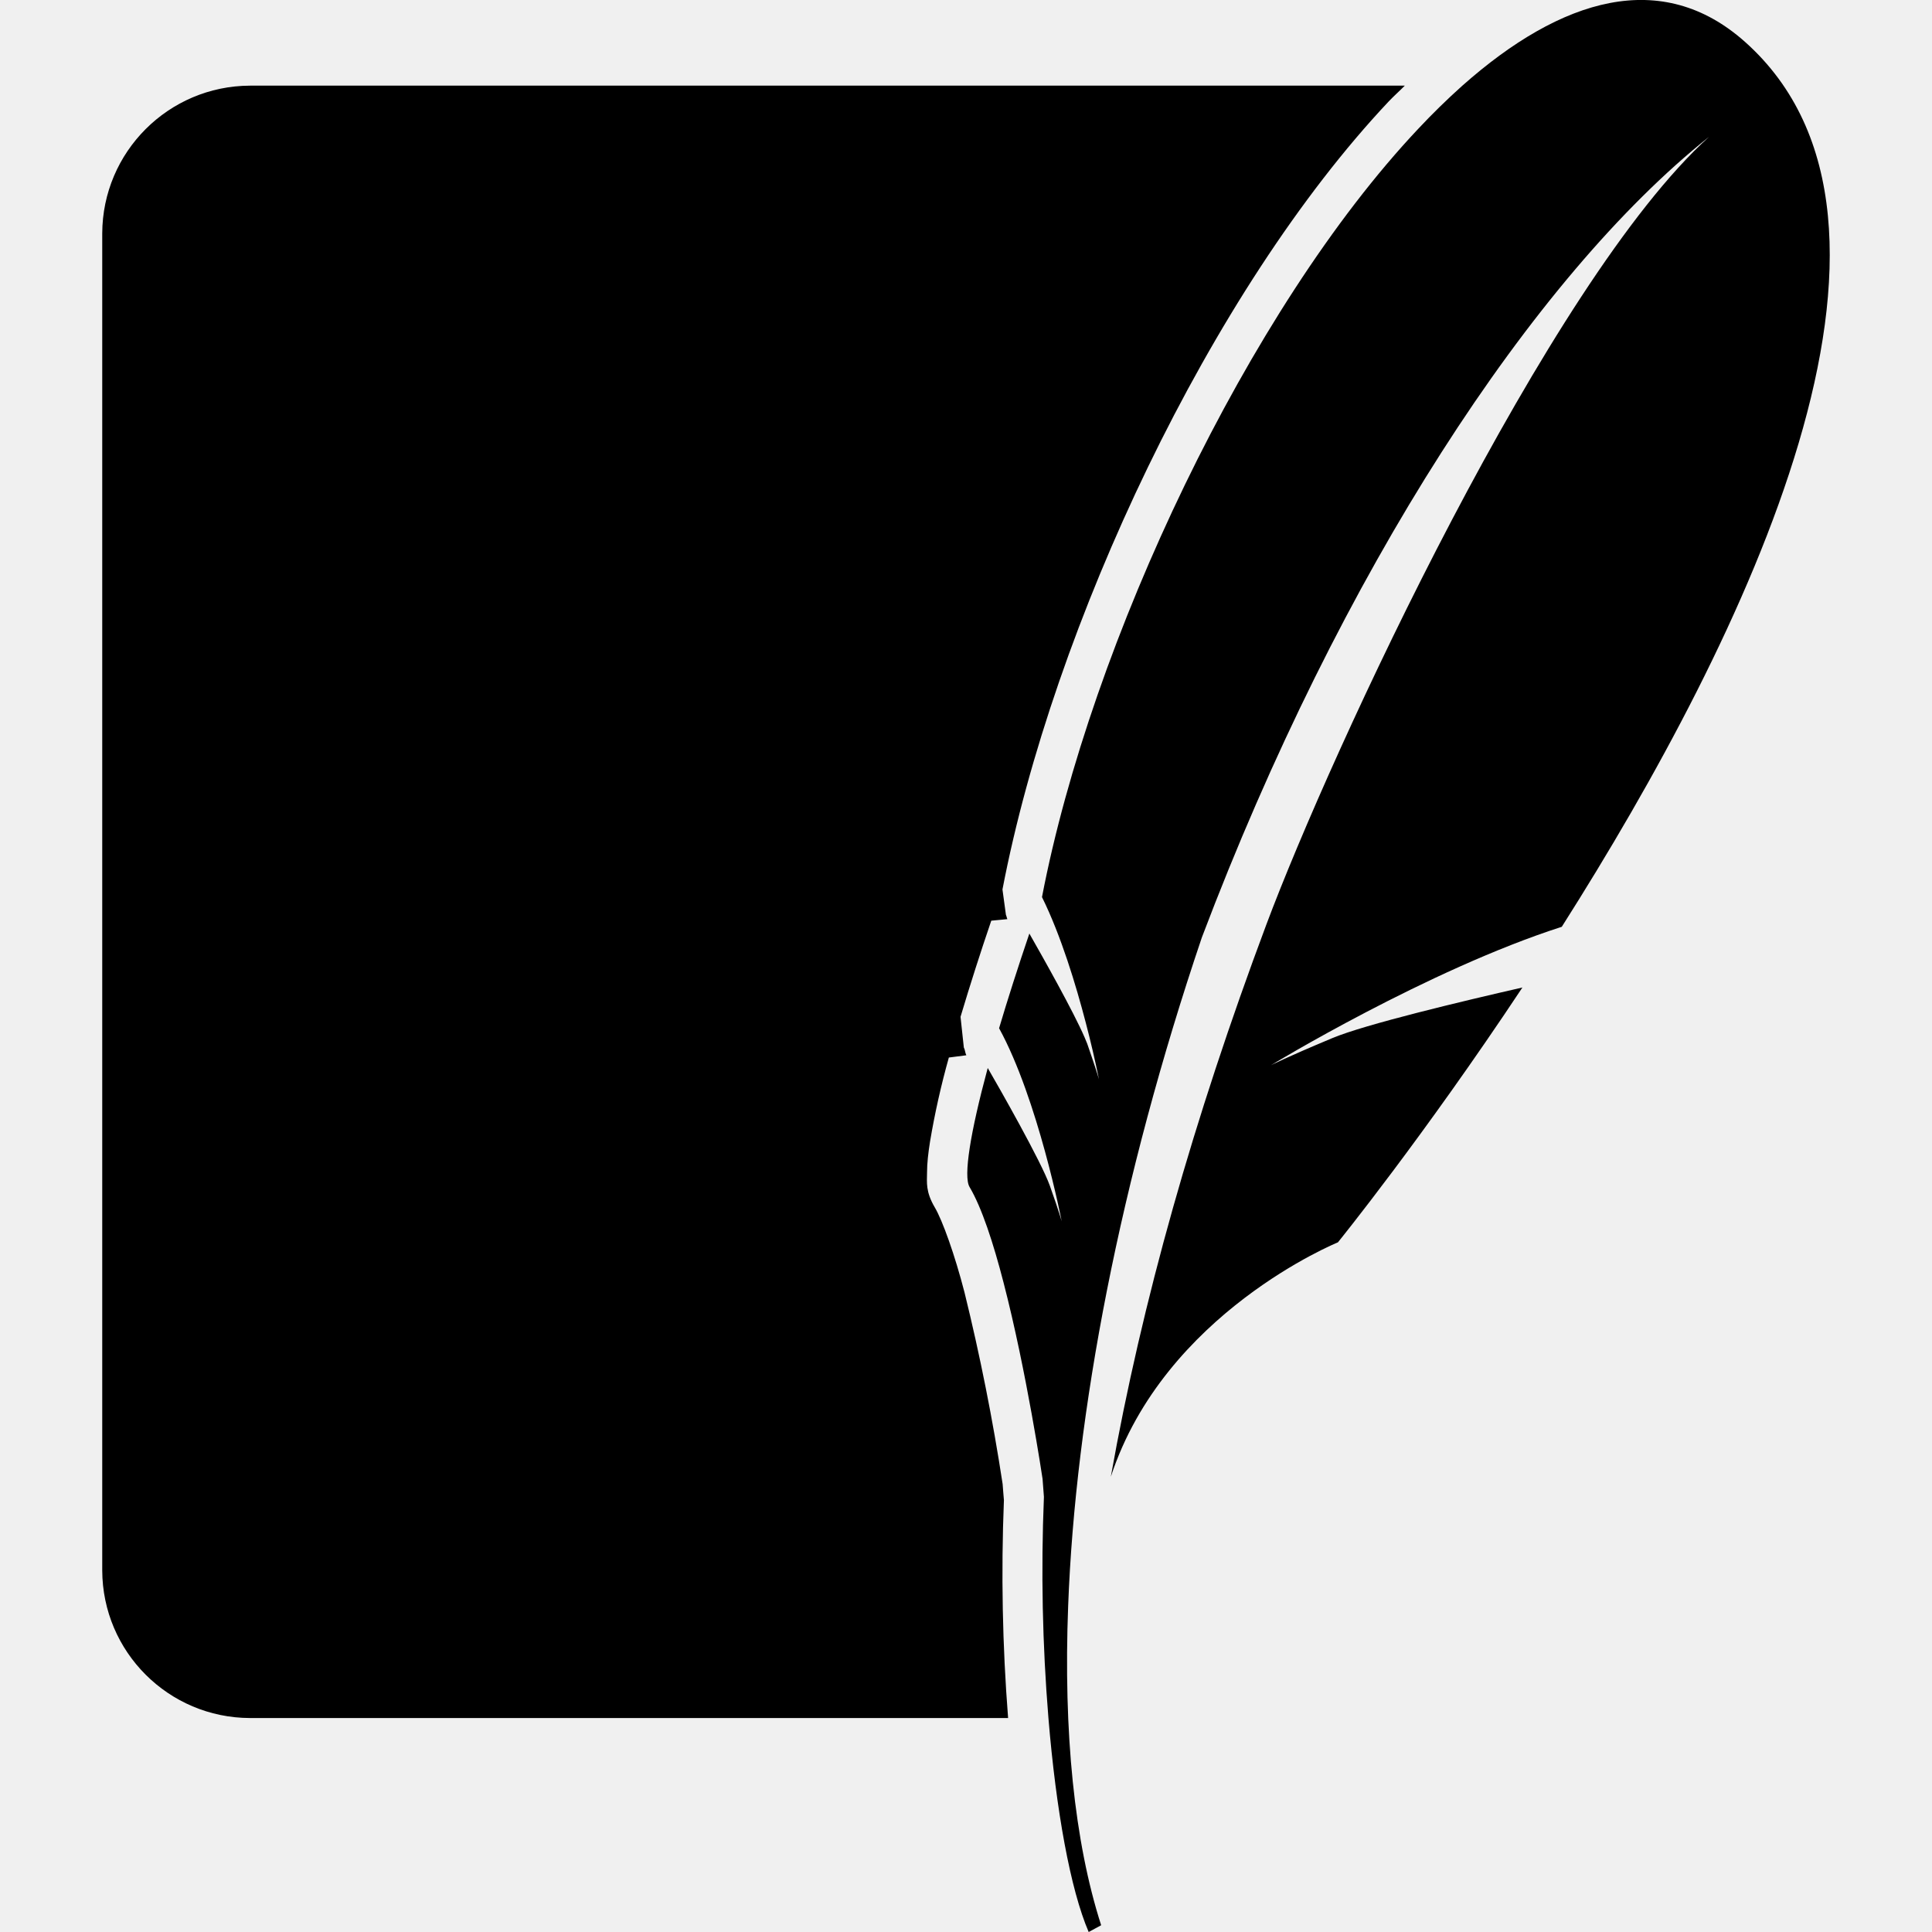
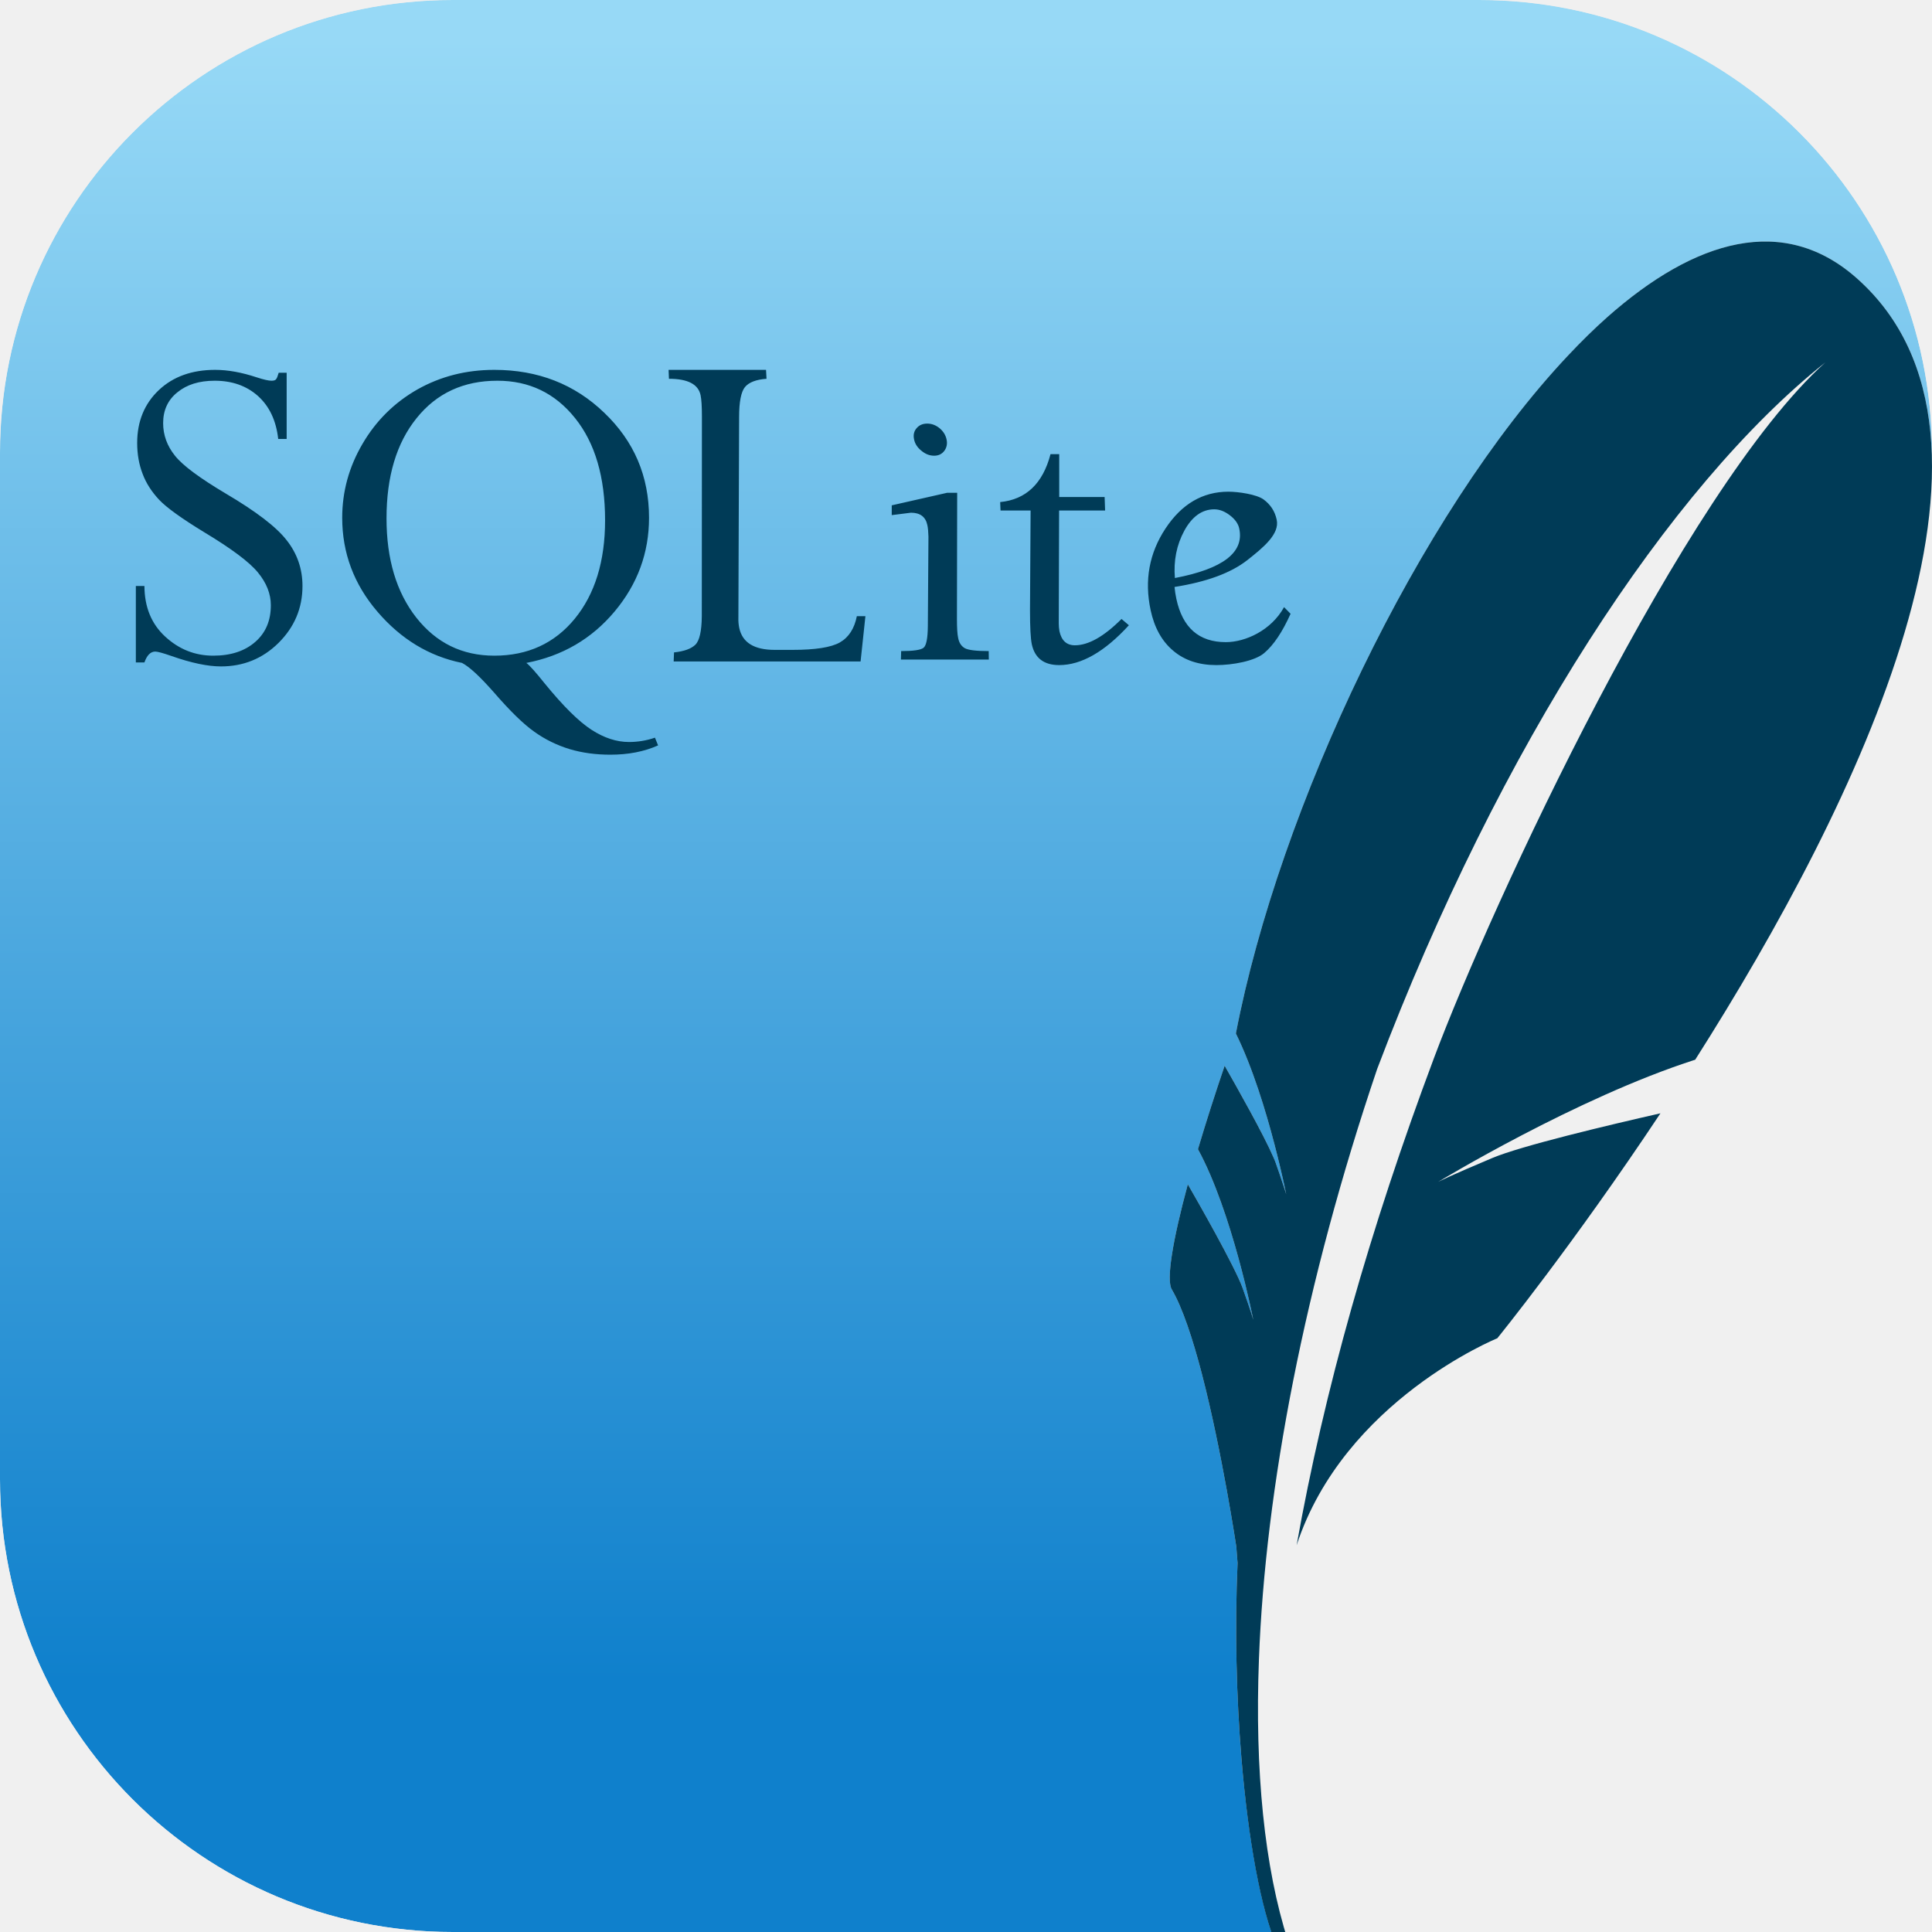
- <svg xmlns="http://www.w3.org/2000/svg" role="img" viewBox="0 0 24 24">
-   <path d="M21.678.521c-1.032-.92-2.28-.55-3.513.544a8.71 8.71 0 0 0-.547.535c-2.109 2.237-4.066 6.38-4.674 9.544.237.48.422 1.093.544 1.561a13.044 13.044 0 0 1 .164.703s-.019-.071-.096-.296l-.05-.146a1.689 1.689 0 0 0-.033-.08c-.138-.32-.518-.995-.686-1.289-.143.423-.27.818-.376 1.176.484.884.778 2.4.778 2.4s-.025-.099-.147-.442c-.107-.303-.644-1.244-.772-1.464-.217.804-.304 1.346-.226 1.478.152.256.296.698.422 1.186.286 1.1.485 2.44.485 2.44l.017.224a22.41 22.41 0 0 0 .056 2.748c.095 1.146.273 2.13.5 2.657l.155-.084c-.334-1.038-.47-2.399-.41-3.967.09-2.398.642-5.29 1.661-8.304 1.723-4.55 4.113-8.201 6.3-9.945-1.993 1.8-4.692 7.63-5.5 9.788-.904 2.416-1.545 4.684-1.931 6.857.666-2.037 2.821-2.912 2.821-2.912s1.057-1.304 2.292-3.166c-.74.169-1.955.458-2.362.629-.6.251-.762.337-.762.337s1.945-1.184 3.613-1.72C21.695 7.9 24.195 2.767 21.678.521m-18.573.543A1.842 1.842 0 0 0 1.27 2.9v16.608a1.84 1.84 0 0 0 1.835 1.834h9.418a22.953 22.953 0 0 1-.052-2.707c-.006-.062-.011-.141-.016-.2a27.01 27.01 0 0 0-.473-2.378c-.121-.47-.275-.898-.369-1.057-.116-.197-.098-.31-.097-.432 0-.12.015-.245.037-.386a9.98 9.98 0 0 1 .234-1.045l.217-.028c-.017-.035-.014-.065-.031-.097l-.041-.381a32.8 32.8 0 0 1 .382-1.194l.2-.019c-.008-.016-.01-.038-.018-.053l-.043-.316c.63-3.28 2.587-7.443 4.8-9.791.066-.069.133-.128.198-.194Z" />
+ <svg xmlns="http://www.w3.org/2000/svg" width="16" height="16" viewBox="0 0 16 16" fill="none">
+   <g clip-path="url(#clip0_64_183)">
+     <mask id="mask0_64_183" style="mask-type:luminance" maskUnits="userSpaceOnUse" x="0" y="0" width="16" height="16">
+       <path d="M12.25 0H3.75C1.679 0 0 1.679 0 3.75V12.25C0 14.321 1.679 16 3.75 16H12.25C14.321 16 16 14.321 16 12.25V3.75C16 1.679 14.321 0 12.25 0Z" fill="white" />
+     </mask>
+     <g mask="url(#mask0_64_183)">
+       <path d="M3.75 0C1.679 0 0 1.679 0 3.75V12.25C0 14.321 1.679 16 3.75 16H10.529C10.418 15.672 10.331 15.153 10.281 14.561C10.239 14.052 10.225 13.488 10.249 12.944C10.242 12.864 10.239 12.812 10.239 12.812C10.239 12.812 10.121 12.023 9.953 11.376C9.878 11.089 9.793 10.829 9.704 10.678C9.658 10.6 9.709 10.281 9.837 9.808C9.912 9.938 10.229 10.492 10.292 10.67C10.364 10.872 10.379 10.93 10.379 10.93C10.379 10.93 10.205 10.038 9.921 9.517C9.99 9.285 10.064 9.055 10.142 8.826C10.241 8.998 10.465 9.396 10.546 9.584C10.553 9.601 10.56 9.618 10.565 9.631C10.576 9.664 10.586 9.691 10.595 9.717C10.64 9.849 10.652 9.891 10.652 9.891C10.652 9.891 10.635 9.805 10.603 9.671C10.59 9.615 10.573 9.548 10.555 9.478C10.483 9.202 10.374 8.841 10.235 8.559C10.593 6.696 11.746 4.258 12.988 2.942C13.095 2.828 13.203 2.722 13.31 2.627C14.037 1.983 14.773 1.766 15.38 2.307C15.82 2.699 16 3.24 16 3.862V3.75C16 1.679 14.321 0 12.25 0H3.75Z" fill="#D9D9D9" />
+       <path d="M3.75 0C1.679 0 0 1.679 0 3.75V12.25C0 14.321 1.679 16 3.75 16H10.529C10.418 15.672 10.331 15.153 10.281 14.561C10.239 14.052 10.225 13.488 10.249 12.944C10.242 12.864 10.239 12.812 10.239 12.812C10.239 12.812 10.121 12.023 9.953 11.376C9.878 11.089 9.793 10.829 9.704 10.678C9.658 10.6 9.709 10.281 9.837 9.808C9.912 9.938 10.229 10.492 10.292 10.67C10.364 10.872 10.379 10.93 10.379 10.93C10.379 10.93 10.205 10.038 9.921 9.517C9.99 9.285 10.064 9.055 10.142 8.826C10.241 8.998 10.465 9.396 10.546 9.584C10.553 9.601 10.56 9.618 10.565 9.631C10.576 9.664 10.586 9.691 10.595 9.717C10.64 9.849 10.652 9.891 10.652 9.891C10.652 9.891 10.635 9.805 10.603 9.671C10.59 9.615 10.573 9.548 10.555 9.478C10.483 9.202 10.374 8.841 10.235 8.559C10.593 6.696 11.746 4.258 12.988 2.942C13.095 2.828 13.203 2.722 13.31 2.627C14.037 1.983 14.773 1.766 15.38 2.307C15.82 2.699 16 3.24 16 3.862V3.75C16 1.679 14.321 0 12.25 0H3.75Z" fill="url(#paint0_linear_64_183)" />
+       <path d="M15.38 2.307C14.773 1.766 14.037 1.983 13.31 2.627C13.203 2.722 13.095 2.828 12.988 2.942C11.746 4.258 10.593 6.696 10.235 8.559C10.374 8.841 10.483 9.202 10.555 9.478C10.573 9.548 10.59 9.615 10.603 9.671C10.635 9.805 10.652 9.891 10.652 9.891C10.652 9.891 10.64 9.849 10.595 9.717C10.586 9.691 10.576 9.664 10.565 9.631C10.559 9.615 10.553 9.599 10.546 9.584C10.465 9.396 10.241 8.999 10.142 8.826C10.064 9.055 9.99 9.285 9.921 9.517C10.205 10.038 10.379 10.93 10.379 10.93C10.379 10.93 10.364 10.872 10.292 10.67C10.229 10.492 9.912 9.938 9.837 9.808C9.709 10.281 9.658 10.6 9.704 10.678C9.793 10.829 9.878 11.089 9.953 11.376C10.121 12.023 10.239 12.812 10.239 12.812C10.239 12.812 10.242 12.864 10.249 12.944C10.225 13.488 10.239 14.052 10.281 14.561C10.337 15.236 10.442 15.815 10.576 16.125L10.667 16.075C10.471 15.465 10.391 14.664 10.426 13.741C10.479 12.329 10.804 10.627 11.405 8.853C12.42 6.175 13.828 4.027 15.117 3.001C13.942 4.06 12.352 7.491 11.876 8.761C11.343 10.183 10.966 11.518 10.738 12.797C11.131 11.598 12.4 11.083 12.4 11.083C12.4 11.083 13.023 10.316 13.751 9.22C13.315 9.319 12.599 9.489 12.359 9.59C12.006 9.738 11.91 9.788 11.91 9.788C11.91 9.788 13.056 9.091 14.039 8.776C15.391 6.649 16.863 3.628 15.38 2.307ZM1.782 3.063C1.591 3.063 1.435 3.118 1.316 3.23C1.197 3.342 1.136 3.489 1.136 3.668C1.136 3.762 1.151 3.846 1.181 3.924C1.21 4.002 1.257 4.074 1.319 4.14C1.381 4.205 1.505 4.294 1.69 4.407C1.916 4.543 2.065 4.654 2.136 4.741C2.207 4.827 2.243 4.918 2.243 5.012C2.243 5.139 2.201 5.24 2.114 5.316C2.027 5.392 1.911 5.43 1.766 5.43C1.614 5.43 1.482 5.377 1.368 5.272C1.254 5.167 1.197 5.028 1.196 4.853H1.125V5.486H1.196C1.217 5.426 1.247 5.396 1.286 5.396C1.305 5.396 1.349 5.408 1.418 5.432C1.585 5.491 1.722 5.519 1.83 5.519C2.015 5.519 2.174 5.455 2.306 5.325C2.438 5.194 2.505 5.037 2.505 4.853C2.505 4.711 2.461 4.584 2.374 4.474C2.288 4.363 2.12 4.235 1.869 4.087C1.654 3.959 1.513 3.855 1.449 3.774C1.384 3.693 1.351 3.603 1.351 3.504C1.351 3.398 1.39 3.312 1.469 3.249C1.547 3.185 1.649 3.153 1.778 3.153C1.922 3.153 2.042 3.195 2.137 3.28C2.232 3.366 2.287 3.484 2.304 3.635H2.374V3.087H2.308C2.3 3.115 2.293 3.133 2.286 3.141C2.28 3.149 2.267 3.153 2.248 3.153C2.225 3.153 2.184 3.144 2.126 3.125C2.002 3.084 1.888 3.063 1.782 3.063ZM4.094 3.063C3.86 3.063 3.649 3.117 3.457 3.225C3.266 3.334 3.114 3.484 3.002 3.676C2.89 3.867 2.834 4.071 2.834 4.288C2.834 4.579 2.931 4.839 3.126 5.066C3.321 5.294 3.555 5.435 3.826 5.49C3.888 5.522 3.976 5.604 4.093 5.737C4.223 5.887 4.334 5.996 4.425 6.06C4.514 6.124 4.613 6.172 4.718 6.204C4.822 6.235 4.934 6.25 5.055 6.25C5.202 6.25 5.334 6.225 5.45 6.173L5.424 6.109C5.355 6.133 5.282 6.145 5.209 6.145C5.106 6.145 5.003 6.111 4.899 6.044C4.795 5.977 4.665 5.849 4.511 5.66C4.438 5.569 4.388 5.512 4.359 5.49C4.656 5.433 4.9 5.291 5.09 5.064C5.28 4.837 5.375 4.578 5.375 4.288C5.375 3.943 5.251 3.654 5.004 3.418C4.758 3.181 4.454 3.063 4.094 3.063ZM5.537 3.063L5.54 3.137C5.696 3.137 5.783 3.182 5.802 3.273C5.809 3.306 5.813 3.365 5.813 3.452L5.812 5.103C5.811 5.226 5.793 5.305 5.759 5.339C5.724 5.373 5.666 5.394 5.582 5.403L5.579 5.478H7.127L7.167 5.103H7.096C7.076 5.205 7.029 5.278 6.956 5.32C6.882 5.362 6.751 5.382 6.562 5.382H6.416C6.246 5.382 6.148 5.322 6.122 5.2C6.117 5.174 6.114 5.148 6.115 5.121L6.121 3.452C6.121 3.329 6.137 3.246 6.169 3.206C6.202 3.166 6.262 3.143 6.348 3.137L6.344 3.063H5.537ZM4.119 3.153C4.382 3.153 4.596 3.255 4.762 3.462C4.928 3.668 5.011 3.951 5.011 4.309C5.011 4.648 4.927 4.92 4.76 5.124C4.593 5.328 4.37 5.43 4.094 5.43C3.828 5.43 3.613 5.325 3.447 5.114C3.282 4.903 3.201 4.629 3.201 4.293C3.201 3.947 3.283 3.67 3.45 3.463C3.616 3.256 3.839 3.153 4.119 3.153ZM7.679 3.508C7.641 3.508 7.612 3.521 7.591 3.546C7.569 3.571 7.562 3.602 7.57 3.639C7.577 3.675 7.598 3.707 7.631 3.733C7.663 3.76 7.698 3.774 7.736 3.774C7.773 3.774 7.801 3.76 7.821 3.733C7.84 3.707 7.847 3.675 7.839 3.639C7.831 3.602 7.811 3.571 7.781 3.546C7.75 3.521 7.716 3.508 7.679 3.508ZM8.7 3.761C8.636 4.005 8.497 4.137 8.283 4.158L8.286 4.228H8.535L8.53 5.053C8.53 5.194 8.535 5.288 8.545 5.336C8.57 5.45 8.645 5.508 8.772 5.508C8.955 5.508 9.148 5.398 9.349 5.178L9.288 5.126C9.143 5.271 9.014 5.344 8.902 5.344C8.833 5.344 8.791 5.305 8.774 5.228C8.77 5.206 8.768 5.184 8.768 5.162L8.771 4.228H9.152L9.148 4.116H8.772V3.761H8.7ZM10.173 4.072C9.96 4.072 9.786 4.174 9.652 4.377C9.518 4.58 9.476 4.805 9.529 5.053C9.56 5.198 9.622 5.31 9.716 5.389C9.81 5.469 9.93 5.508 10.073 5.508C10.207 5.508 10.392 5.475 10.47 5.408C10.549 5.341 10.621 5.232 10.688 5.083L10.634 5.028C10.528 5.221 10.313 5.318 10.152 5.318C9.929 5.318 9.793 5.198 9.742 4.959C9.735 4.926 9.73 4.894 9.727 4.861C9.992 4.819 10.192 4.746 10.328 4.64C10.463 4.534 10.599 4.422 10.573 4.304C10.558 4.233 10.521 4.178 10.464 4.136C10.406 4.094 10.256 4.072 10.173 4.072ZM7.844 4.081L7.385 4.185V4.266L7.544 4.246C7.621 4.246 7.666 4.281 7.68 4.349C7.685 4.372 7.688 4.404 7.689 4.444L7.684 5.185C7.683 5.288 7.671 5.347 7.648 5.365C7.625 5.383 7.563 5.392 7.463 5.392L7.461 5.462H8.189L8.188 5.392C8.086 5.392 8.021 5.384 7.992 5.369C7.963 5.353 7.943 5.326 7.935 5.283C7.928 5.252 7.925 5.199 7.925 5.126L7.927 4.081H7.844ZM10.056 4.218C10.1 4.218 10.143 4.235 10.186 4.268C10.229 4.301 10.255 4.338 10.263 4.378C10.305 4.575 10.128 4.711 9.73 4.787C9.718 4.644 9.744 4.513 9.808 4.395C9.872 4.278 9.955 4.218 10.056 4.218Z" fill="#003B57" />
+     </g>
+   </g>
+   <defs>
+     <linearGradient id="paint0_linear_64_183" x1="9.226" y1="0.327" x2="9.226" y2="15.11" gradientUnits="userSpaceOnUse">
+       <stop stop-color="#97D9F6" />
+       <stop offset="0.92" stop-color="#0F80CC" />
+       <stop offset="1" stop-color="#0F80CC" />
+     </linearGradient>
+     <clipPath id="clip0_64_183">
+       <rect width="16" height="16" fill="white" />
+     </clipPath>
+   </defs>
</svg>
